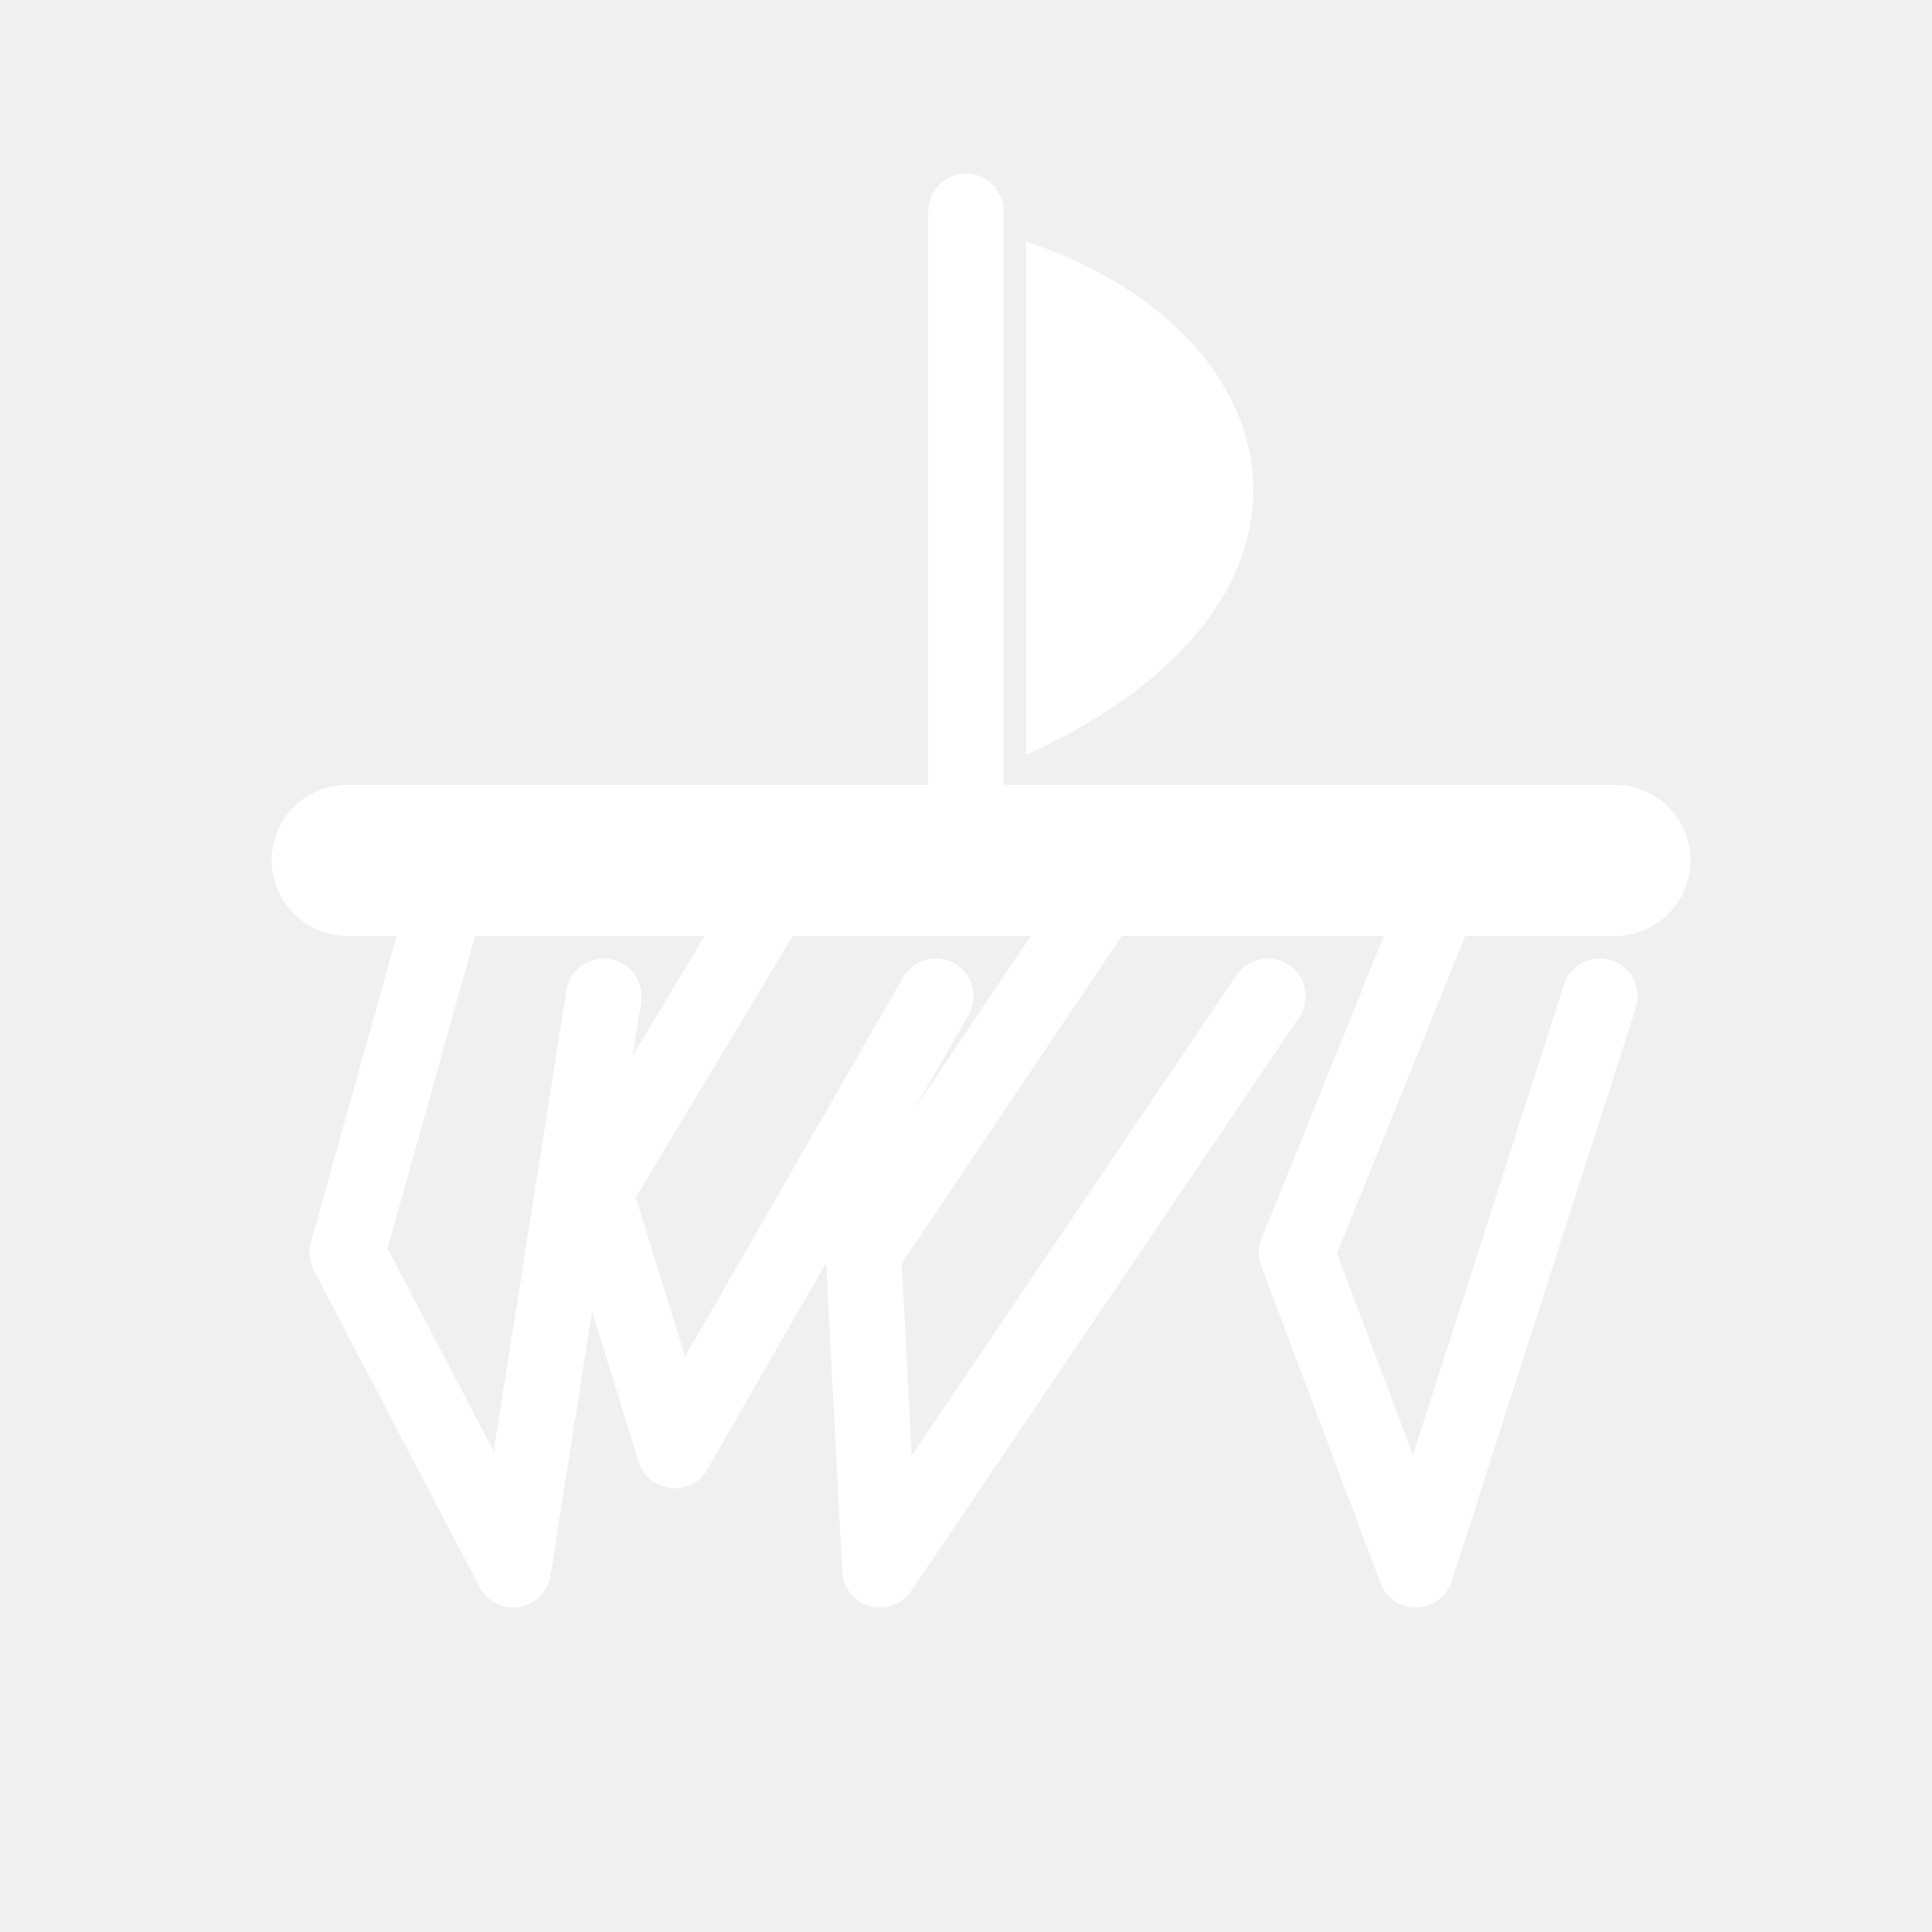
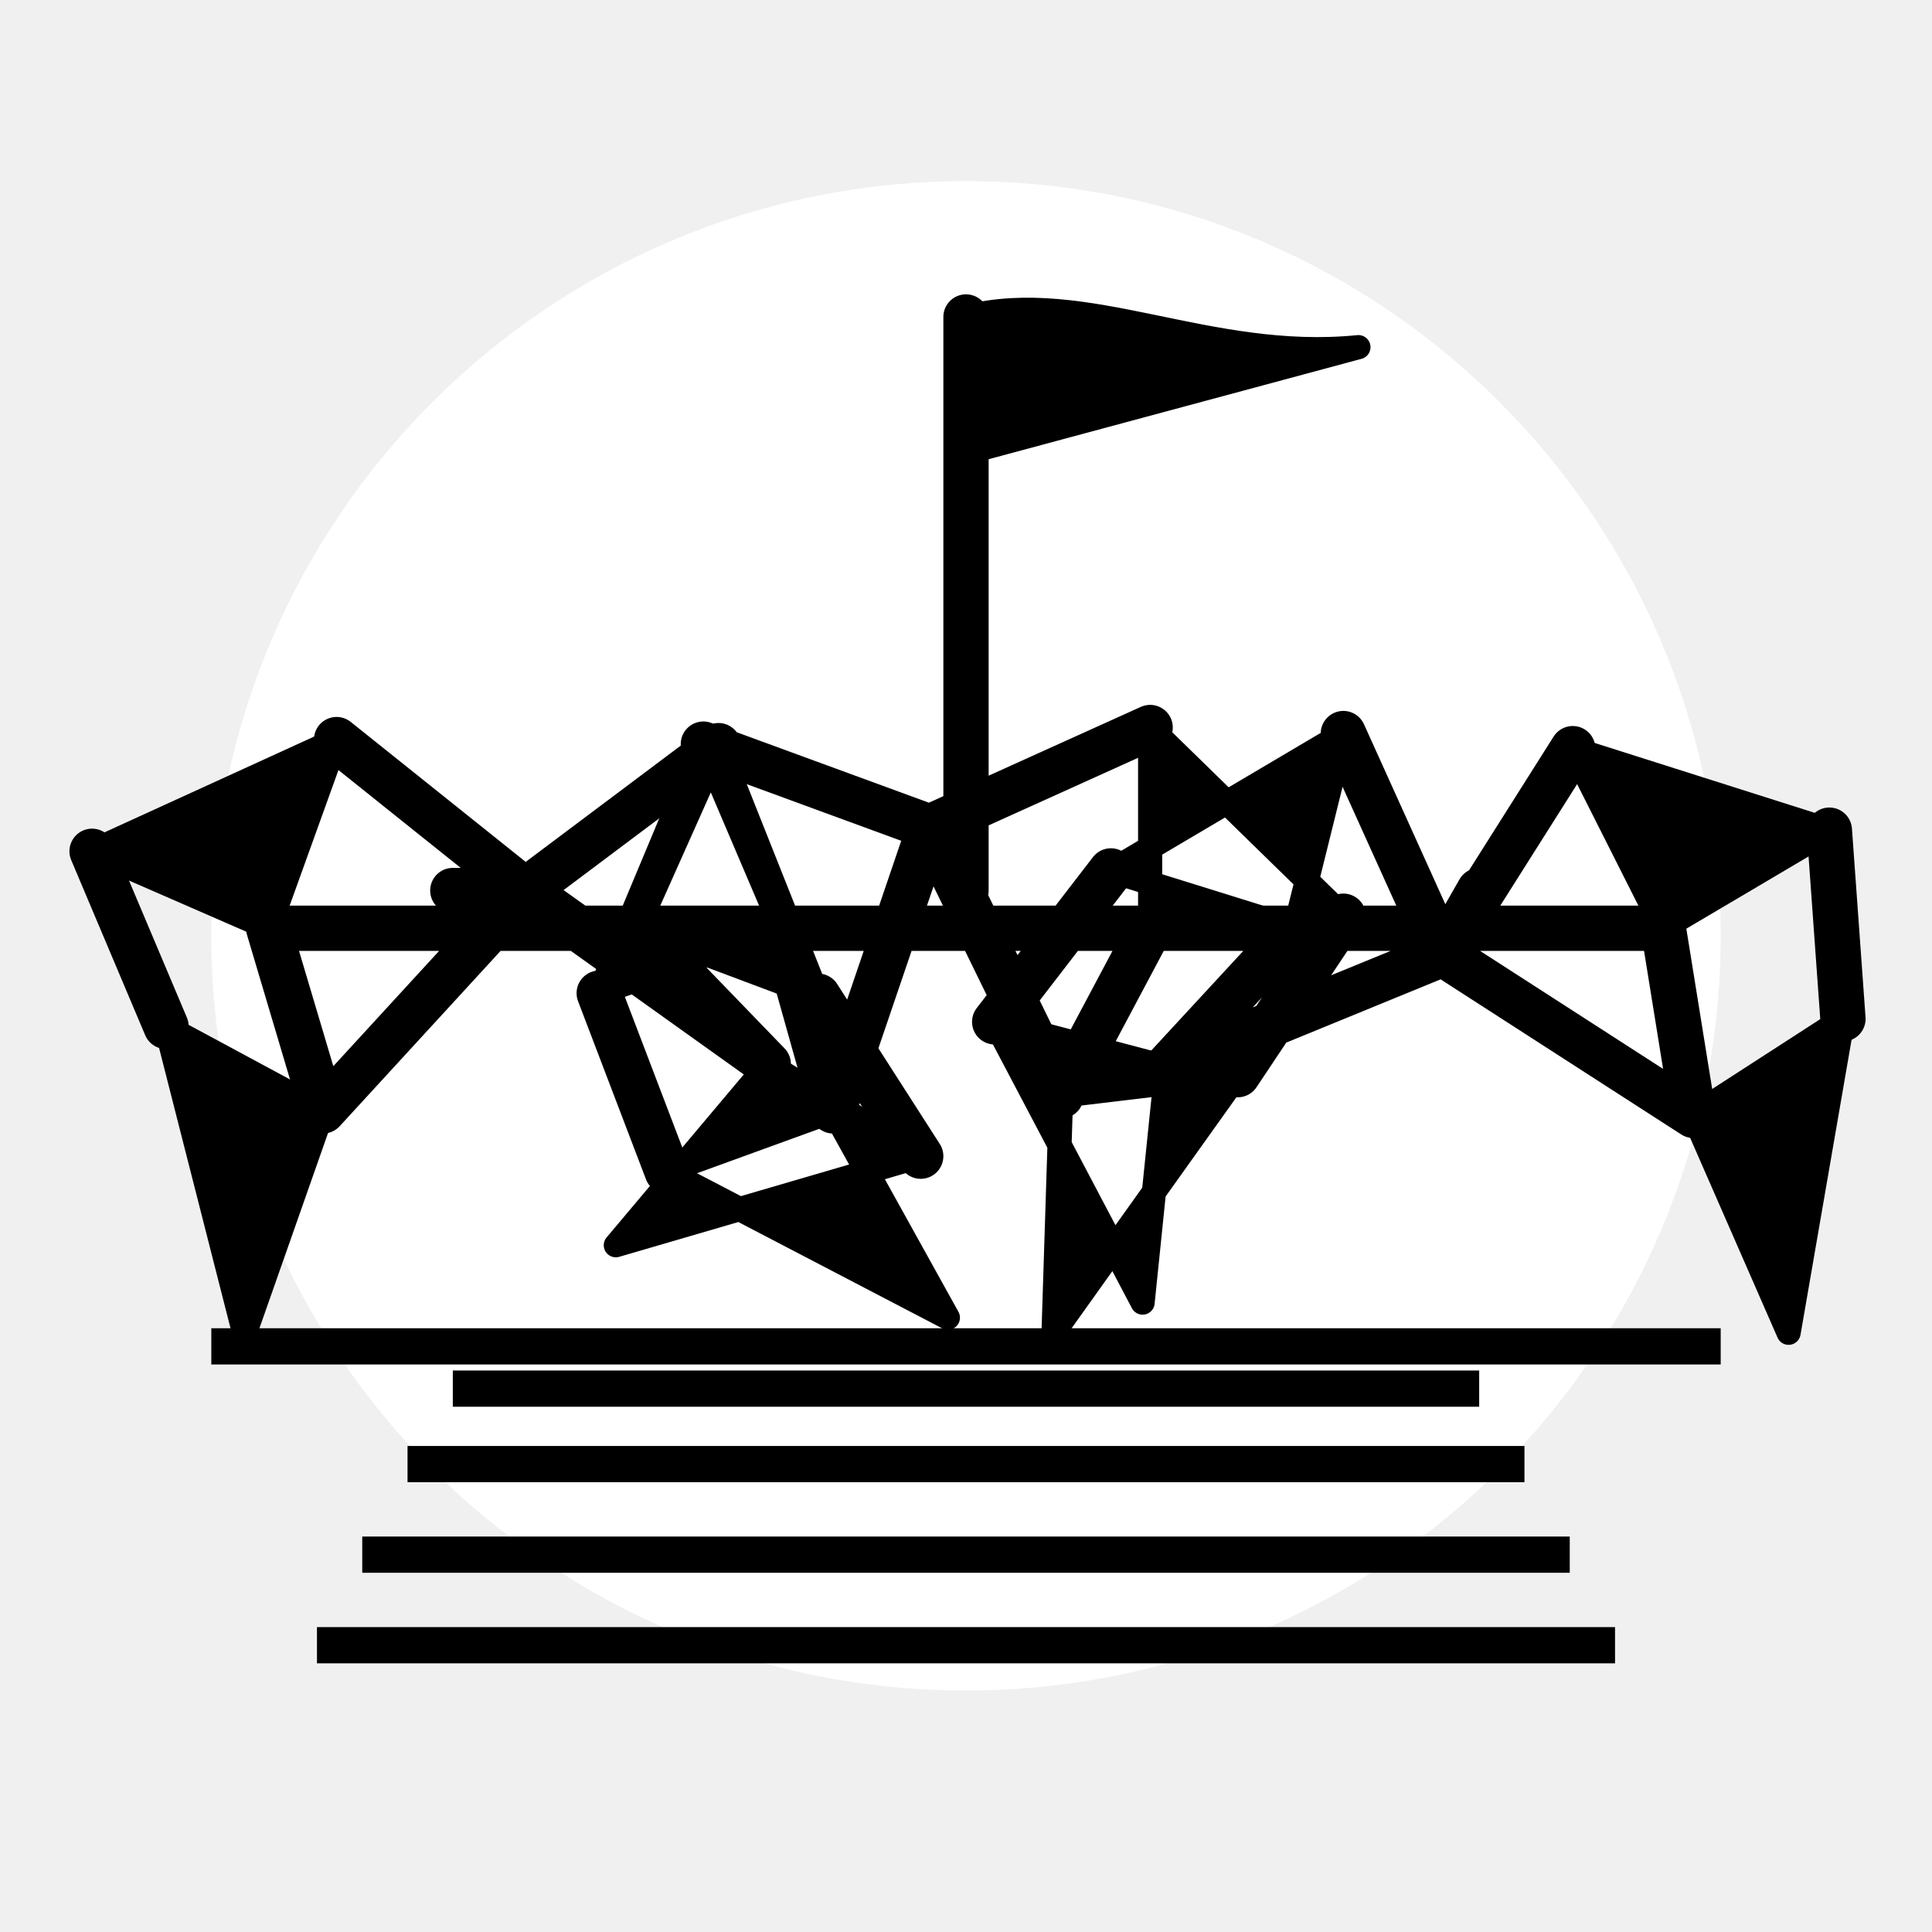
<svg xmlns="http://www.w3.org/2000/svg" viewBox="0 0 128 128" width="128" height="128">
-   <path d="M64 56V14" stroke="#fff" stroke-width="5" stroke-linecap="round" />
-   <path d="M68 16C86 22 90 40 68 50Z" fill="#fff" />
-   <rect x="18" y="52" width="94" height="10" rx="5" fill="#fff" />
-   <path d="M30 58 L23.0 83.0 L34.0 104.0 L40 66" fill="none" stroke="#fff" stroke-width="5" stroke-linejoin="round" stroke-linecap="round" />
-   <path d="M52 58 L39.4 79.0 L44.7 96.1 L62 66" fill="none" stroke="#fff" stroke-width="5" stroke-linejoin="round" stroke-linecap="round" />
-   <path d="M74 58 L57.2 83.0 L58.3 104.0 L84 66" fill="none" stroke="#fff" stroke-width="5" stroke-linejoin="round" stroke-linecap="round" />
-   <path d="M96 58 L85.9 83.0 L93.8 104.0 L106 66" fill="none" stroke="#fff" stroke-width="5" stroke-linejoin="round" stroke-linecap="round" />
+   <circle cx="64" cy="62" r="50" fill="#fff" />
+   <path d="M30 92H98M27 97H101M24 103H104M21 109H107" stroke="#000" stroke-width="2.4" />
+   <path d="M30.0 59.0L34.8 59.0M34.8 59.0L22.3 49.0M34.8 59.0L21.4 73.6M17.8 61.5L21.4 73.6M6.1 56.4L11.0 68.0M30.0 59.0L34.8 59.0M34.8 59.0L47.6 49.4M34.8 59.0L50.9 70.5M42.2 61.5L50.9 70.5M54.2 66.0L61.0 76.6M64.0 59.0L61.6 54.8M61.6 54.8L46.6 49.3M61.6 54.8L55.2 73.6M51.8 61.5L55.2 73.6M39.7 65.8L44.2 77.6M64.0 59.0L61.6 54.8M61.6 54.8L76.2 48.2M61.6 54.8L70.3 72.6M76.2 61.5L70.3 72.6M89.0 60.7L82.0 71.2M98.0 59.0L95.6 63.2M95.6 63.2L89.0 48.6M95.6 63.2L77.3 70.7M85.8 61.5L77.3 70.7M73.6 57.7L65.9 67.7M98.0 59.0L95.6 63.2M95.6 63.2L104.2 49.6M95.6 63.2L112.2 73.9M110.2 61.5L112.2 73.9M121.2 55.0L122.1 67.5M17.8 61.5L110.2 61.5M64 59V21" fill="none" stroke="#000" stroke-width="3" stroke-linecap="round" />
+   <path d="M17.8 61.5L22.3 49.0L6.1 56.4ZM21.4 73.6L11.0 68.0L16.2 88.4ZM42.2 61.5L47.6 49.4L54.2 66.0ZM50.9 70.5L61.0 76.6L40.8 82.5ZM51.8 61.5L46.6 49.3L39.7 65.8ZM55.2 73.6L44.2 77.6L62.8 87.3ZM76.2 61.5L76.2 48.2L89.0 60.7ZM70.3 72.6L82.0 71.2L69.8 88.3ZM85.8 61.5L89.0 48.6L73.6 57.7ZM77.3 70.7L65.9 67.7L75.7 86.3ZM110.2 61.5L104.2 49.6L121.2 55.0ZM112.2 73.9L122.1 67.5L118.5 88.3ZM64 21C72 19 80 24 90 23L64 30Z" fill="#000" stroke="#000" stroke-width="1.6" stroke-linejoin="round" />
+   <path d="M14 89.2H114" stroke="#000" stroke-width="2.4" />
</svg>
